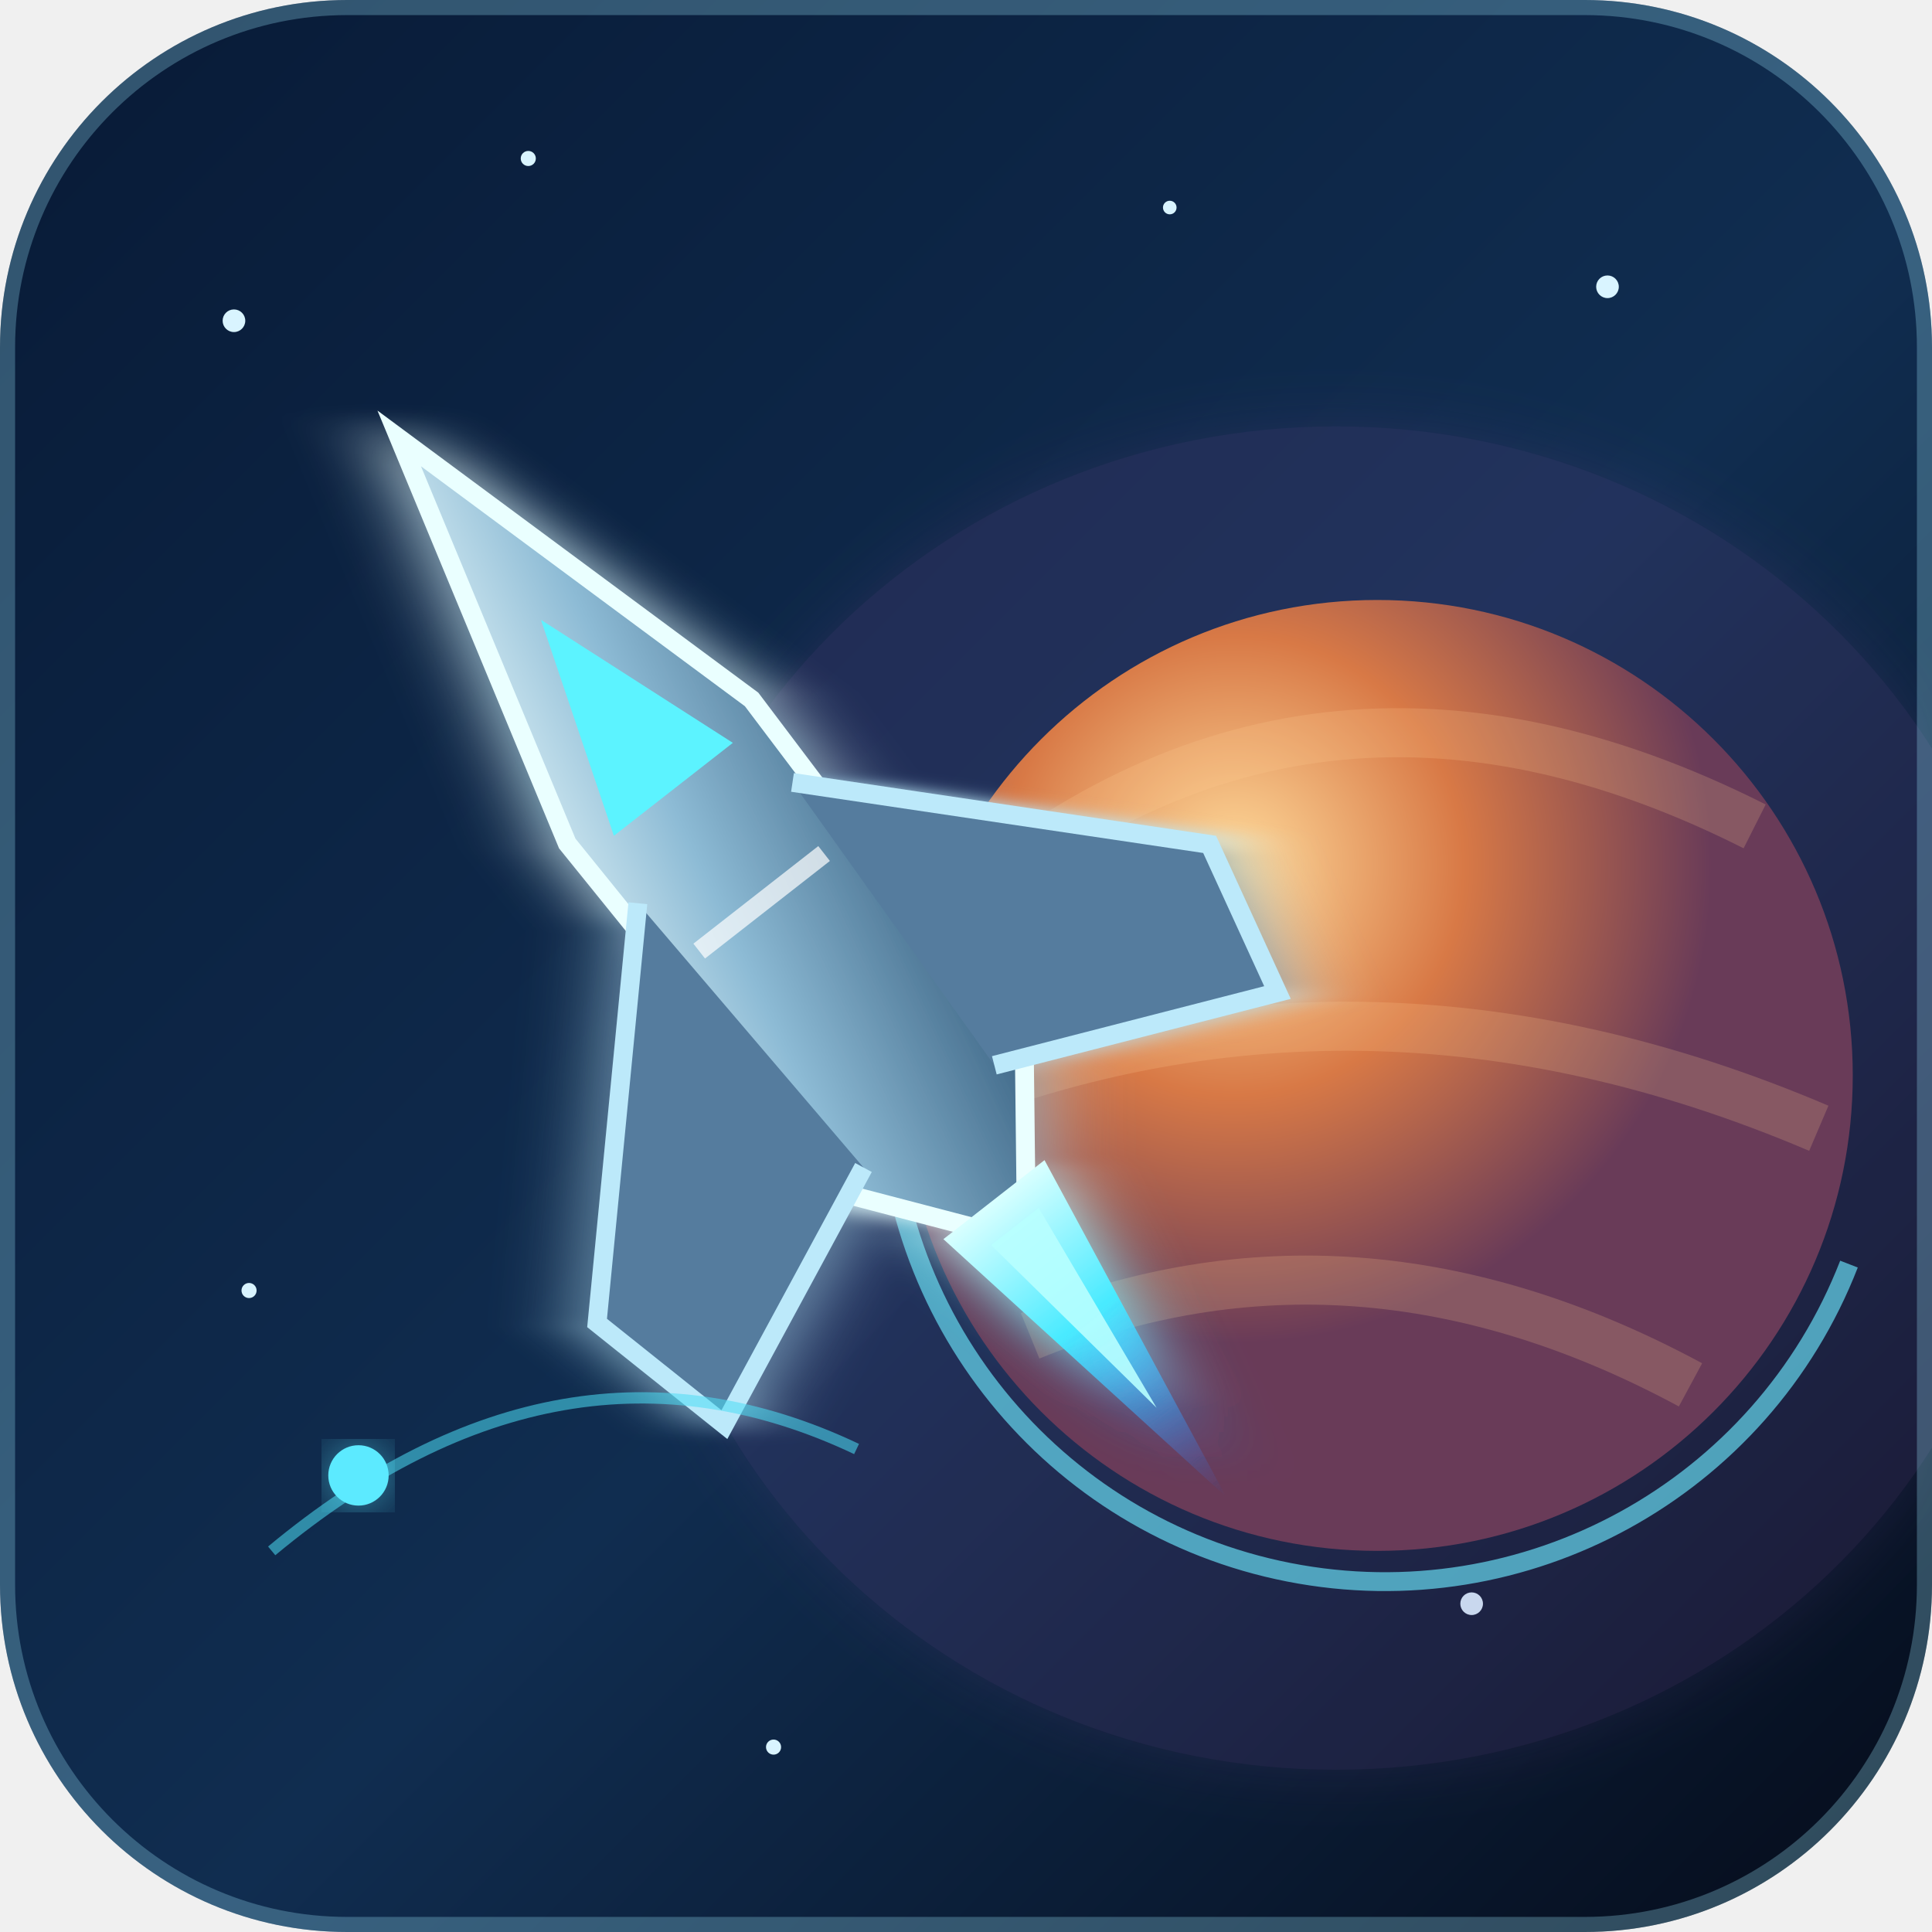
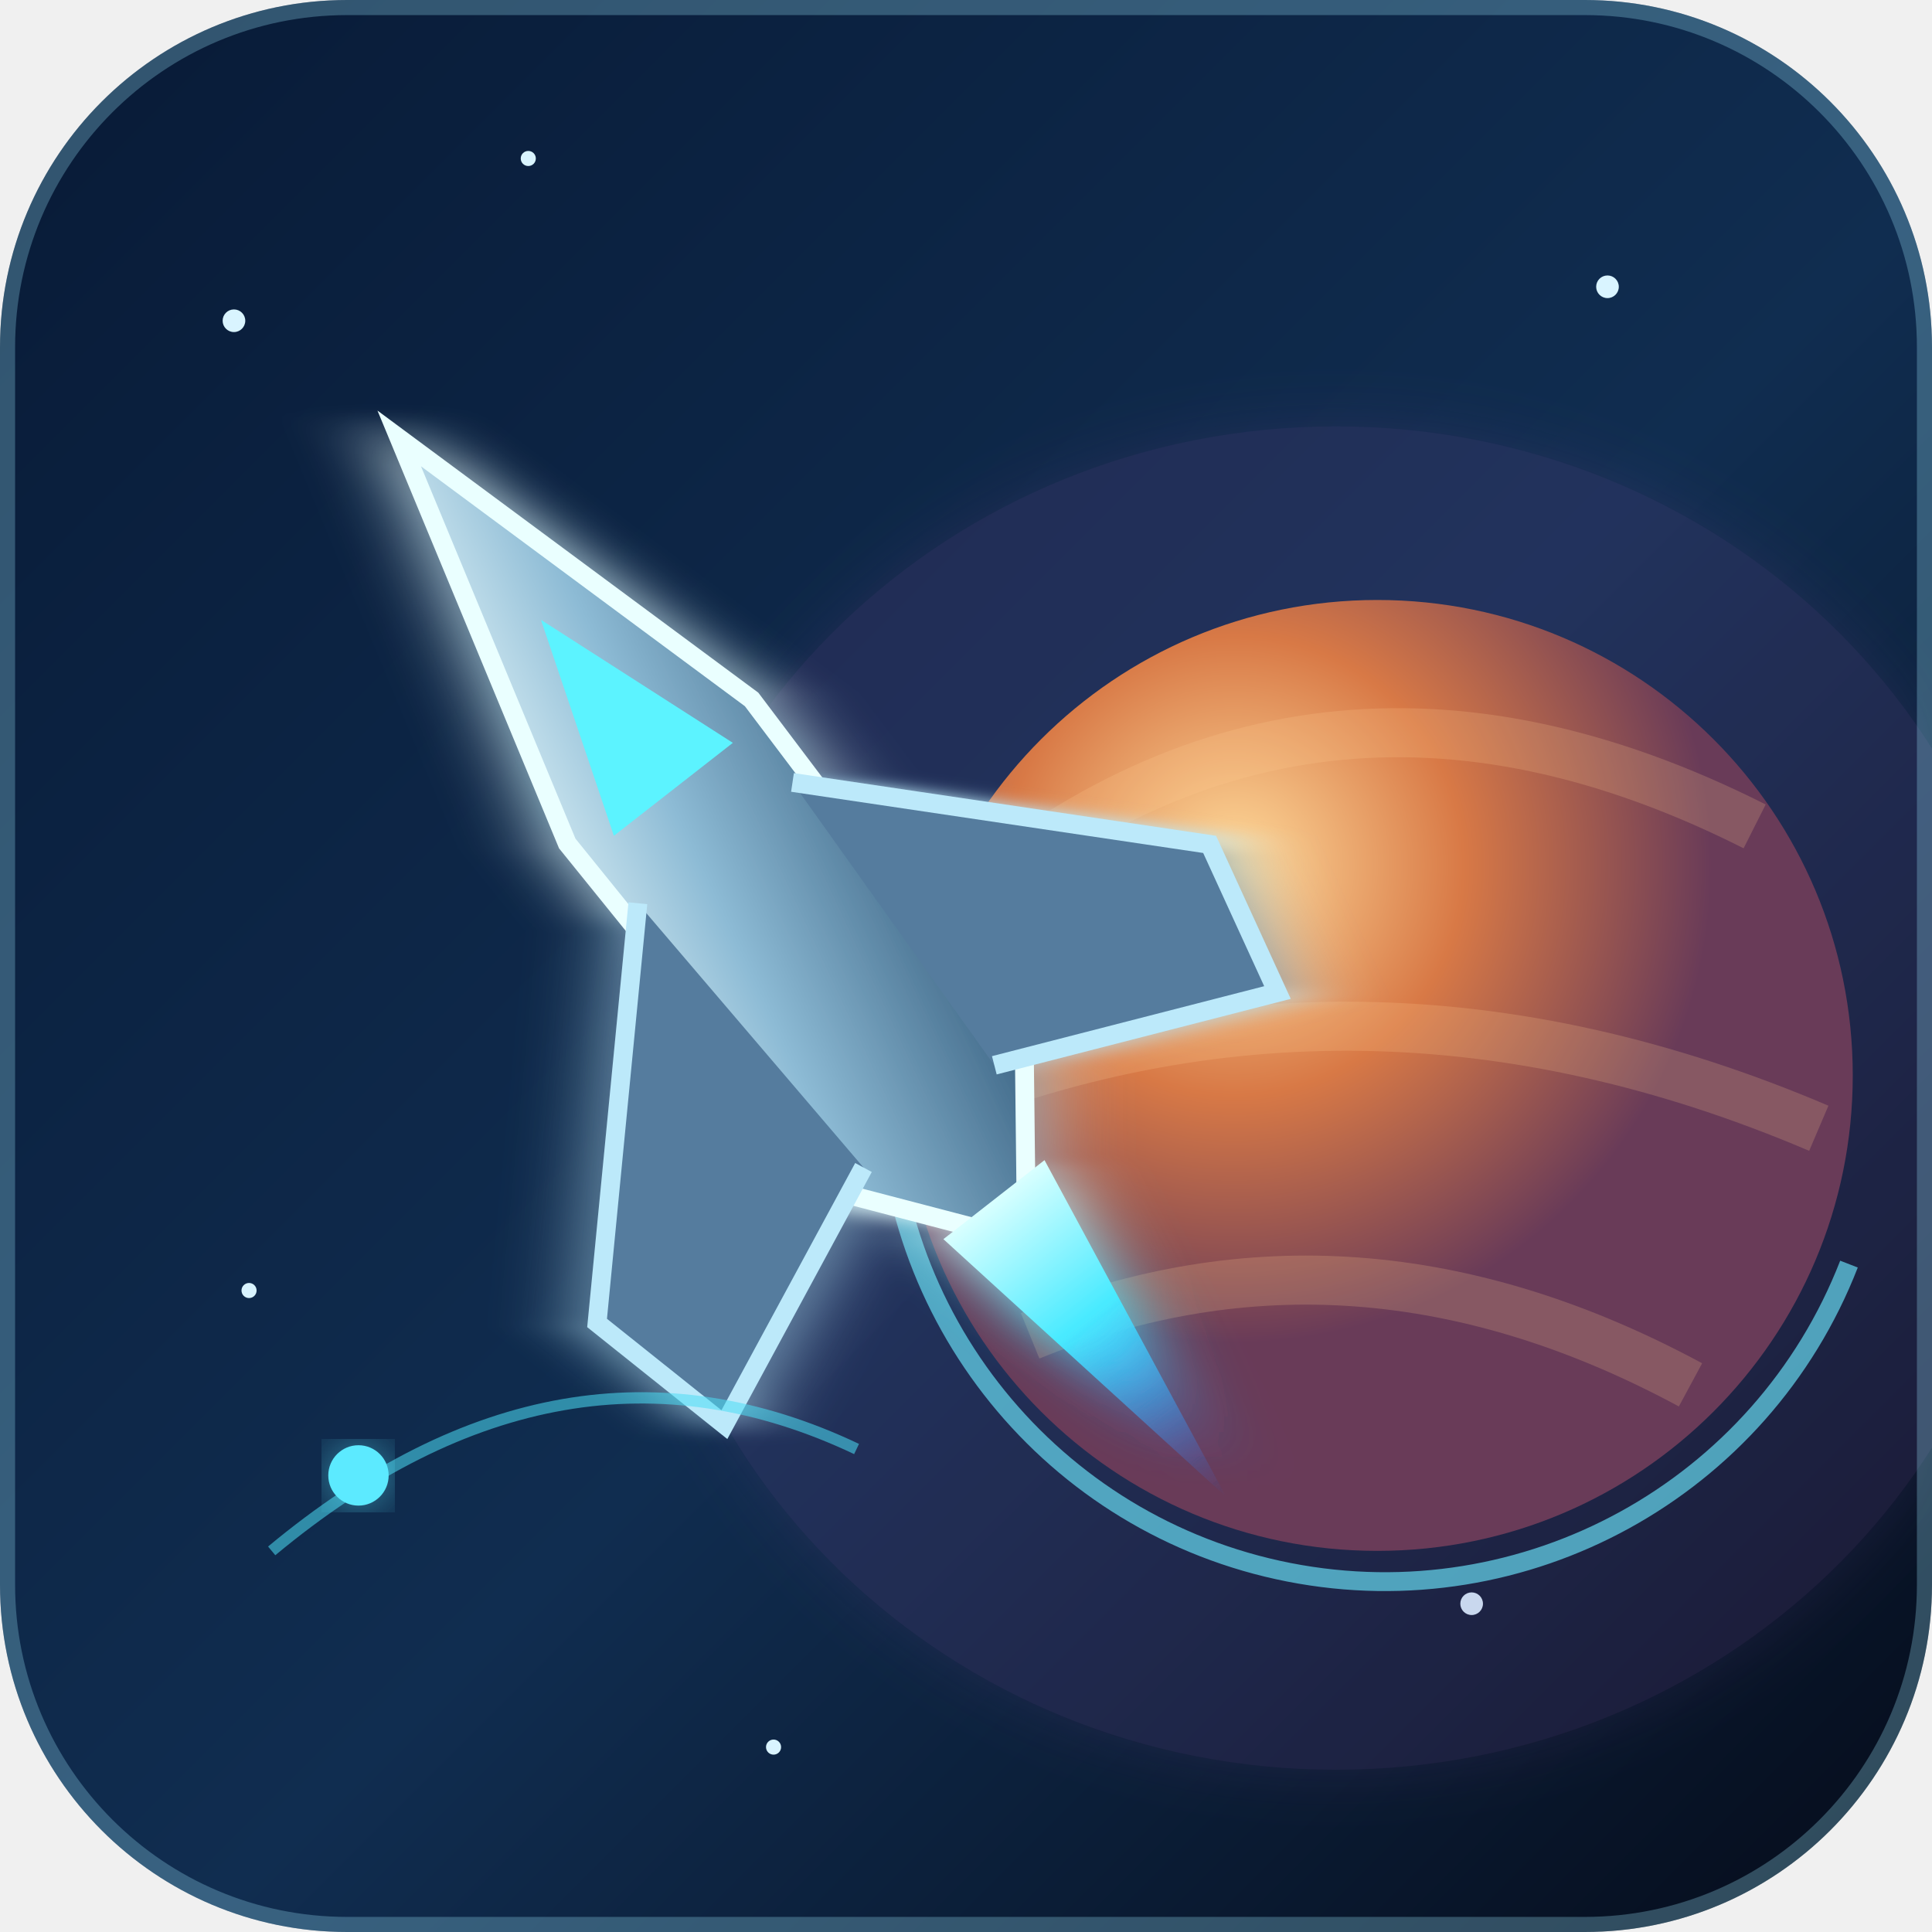
<svg xmlns="http://www.w3.org/2000/svg" viewBox="0 0 512 512">
  <defs>
    <linearGradient id="space" x1="0" y1="0" x2="1" y2="1">
      <stop stop-color="#081a36" />
      <stop offset=".55" stop-color="#102d50" />
      <stop offset="1" stop-color="#050b19" />
    </linearGradient>
    <radialGradient id="planet" cx="35%" cy="28%">
      <stop stop-color="#ffdb9b" />
      <stop offset=".48" stop-color="#d87946" />
      <stop offset="1" stop-color="#693b58" />
    </radialGradient>
    <linearGradient id="hull" x1="0" y1="0" x2="1" y2="1">
      <stop stop-color="#f2ffff" />
      <stop offset=".45" stop-color="#8dbbd5" />
      <stop offset="1" stop-color="#345b7c" />
    </linearGradient>
    <linearGradient id="flame" x1="0" y1="0" x2="0" y2="1">
      <stop stop-color="#d8ffff" />
      <stop offset=".4" stop-color="#48eaff" />
      <stop offset="1" stop-color="#286cff" stop-opacity="0" />
    </linearGradient>
    <filter id="glow">
      <feGaussianBlur stdDeviation="8" result="b" />
      <feMerge>
        <feMergeNode in="b" />
        <feMergeNode in="SourceGraphic" />
      </feMerge>
    </filter>
    <clipPath id="clip">
      <rect width="512" height="512" rx="92" />
    </clipPath>
  </defs>
  <g clip-path="url(#clip)">
    <rect width="512" height="512" fill="url(#space)" />
    <g fill="#d9f4ff">
      <circle cx="62" cy="85" r="3" />
      <circle cx="140" cy="42" r="2" />
      <circle cx="426" cy="76" r="3" />
      <circle cx="465" cy="220" r="2" />
      <circle cx="66" cy="342" r="2" />
      <circle cx="390" cy="425" r="3" />
      <circle cx="205" cy="463" r="2" />
-       <circle cx="310" cy="55" r="1.8" />
    </g>
    <ellipse cx="354" cy="291" rx="185" ry="178" fill="#7b4b99" opacity=".17" filter="url(#glow)" />
    <circle cx="365" cy="285" r="126" fill="url(#planet)" />
    <path d="M250 244q96-85 215-25M244 295q116-48 238 4M273 354q86-35 175 13" fill="none" stroke="#ffce91" stroke-width="13" opacity=".2" />
    <path d="M235 285a132 132 0 0 0 255 50" fill="none" stroke="#65d8ef" stroke-width="5" opacity=".7" />
    <g transform="translate(208 247) rotate(-38)" filter="url(#glow)">
      <path d="M0-166 31-54 29 66 0 104-29 66-31-54Z" fill="url(#hull)" stroke="#eaffff" stroke-width="5" />
      <path d="M-26-30-103 51-93 93-22 62M26-30 103 51 93 93 22 62" fill="#557c9e" stroke="#bce9fa" stroke-width="5" />
      <path d="M0-105 20-48H-20Z" fill="#5cf3ff" />
      <path d="M-17 90 0 190 17 90Z" fill="url(#flame)" />
-       <path d="M-8 99 0 160 8 99Z" fill="#b8ffff" opacity=".9" />
-       <path d="M-21-10h42" stroke="#fff" stroke-width="5" opacity=".7" />
    </g>
    <path d="M72 411q77-64 155-27" fill="none" stroke="#4bdcf4" stroke-width="3" opacity=".55" />
    <circle cx="95" cy="391" r="8" fill="#5ceaff" filter="url(#glow)" />
  </g>
  <rect x="2" y="2" width="508" height="508" rx="90" fill="none" stroke="#9deaff" stroke-opacity=".28" stroke-width="4" />
</svg>
